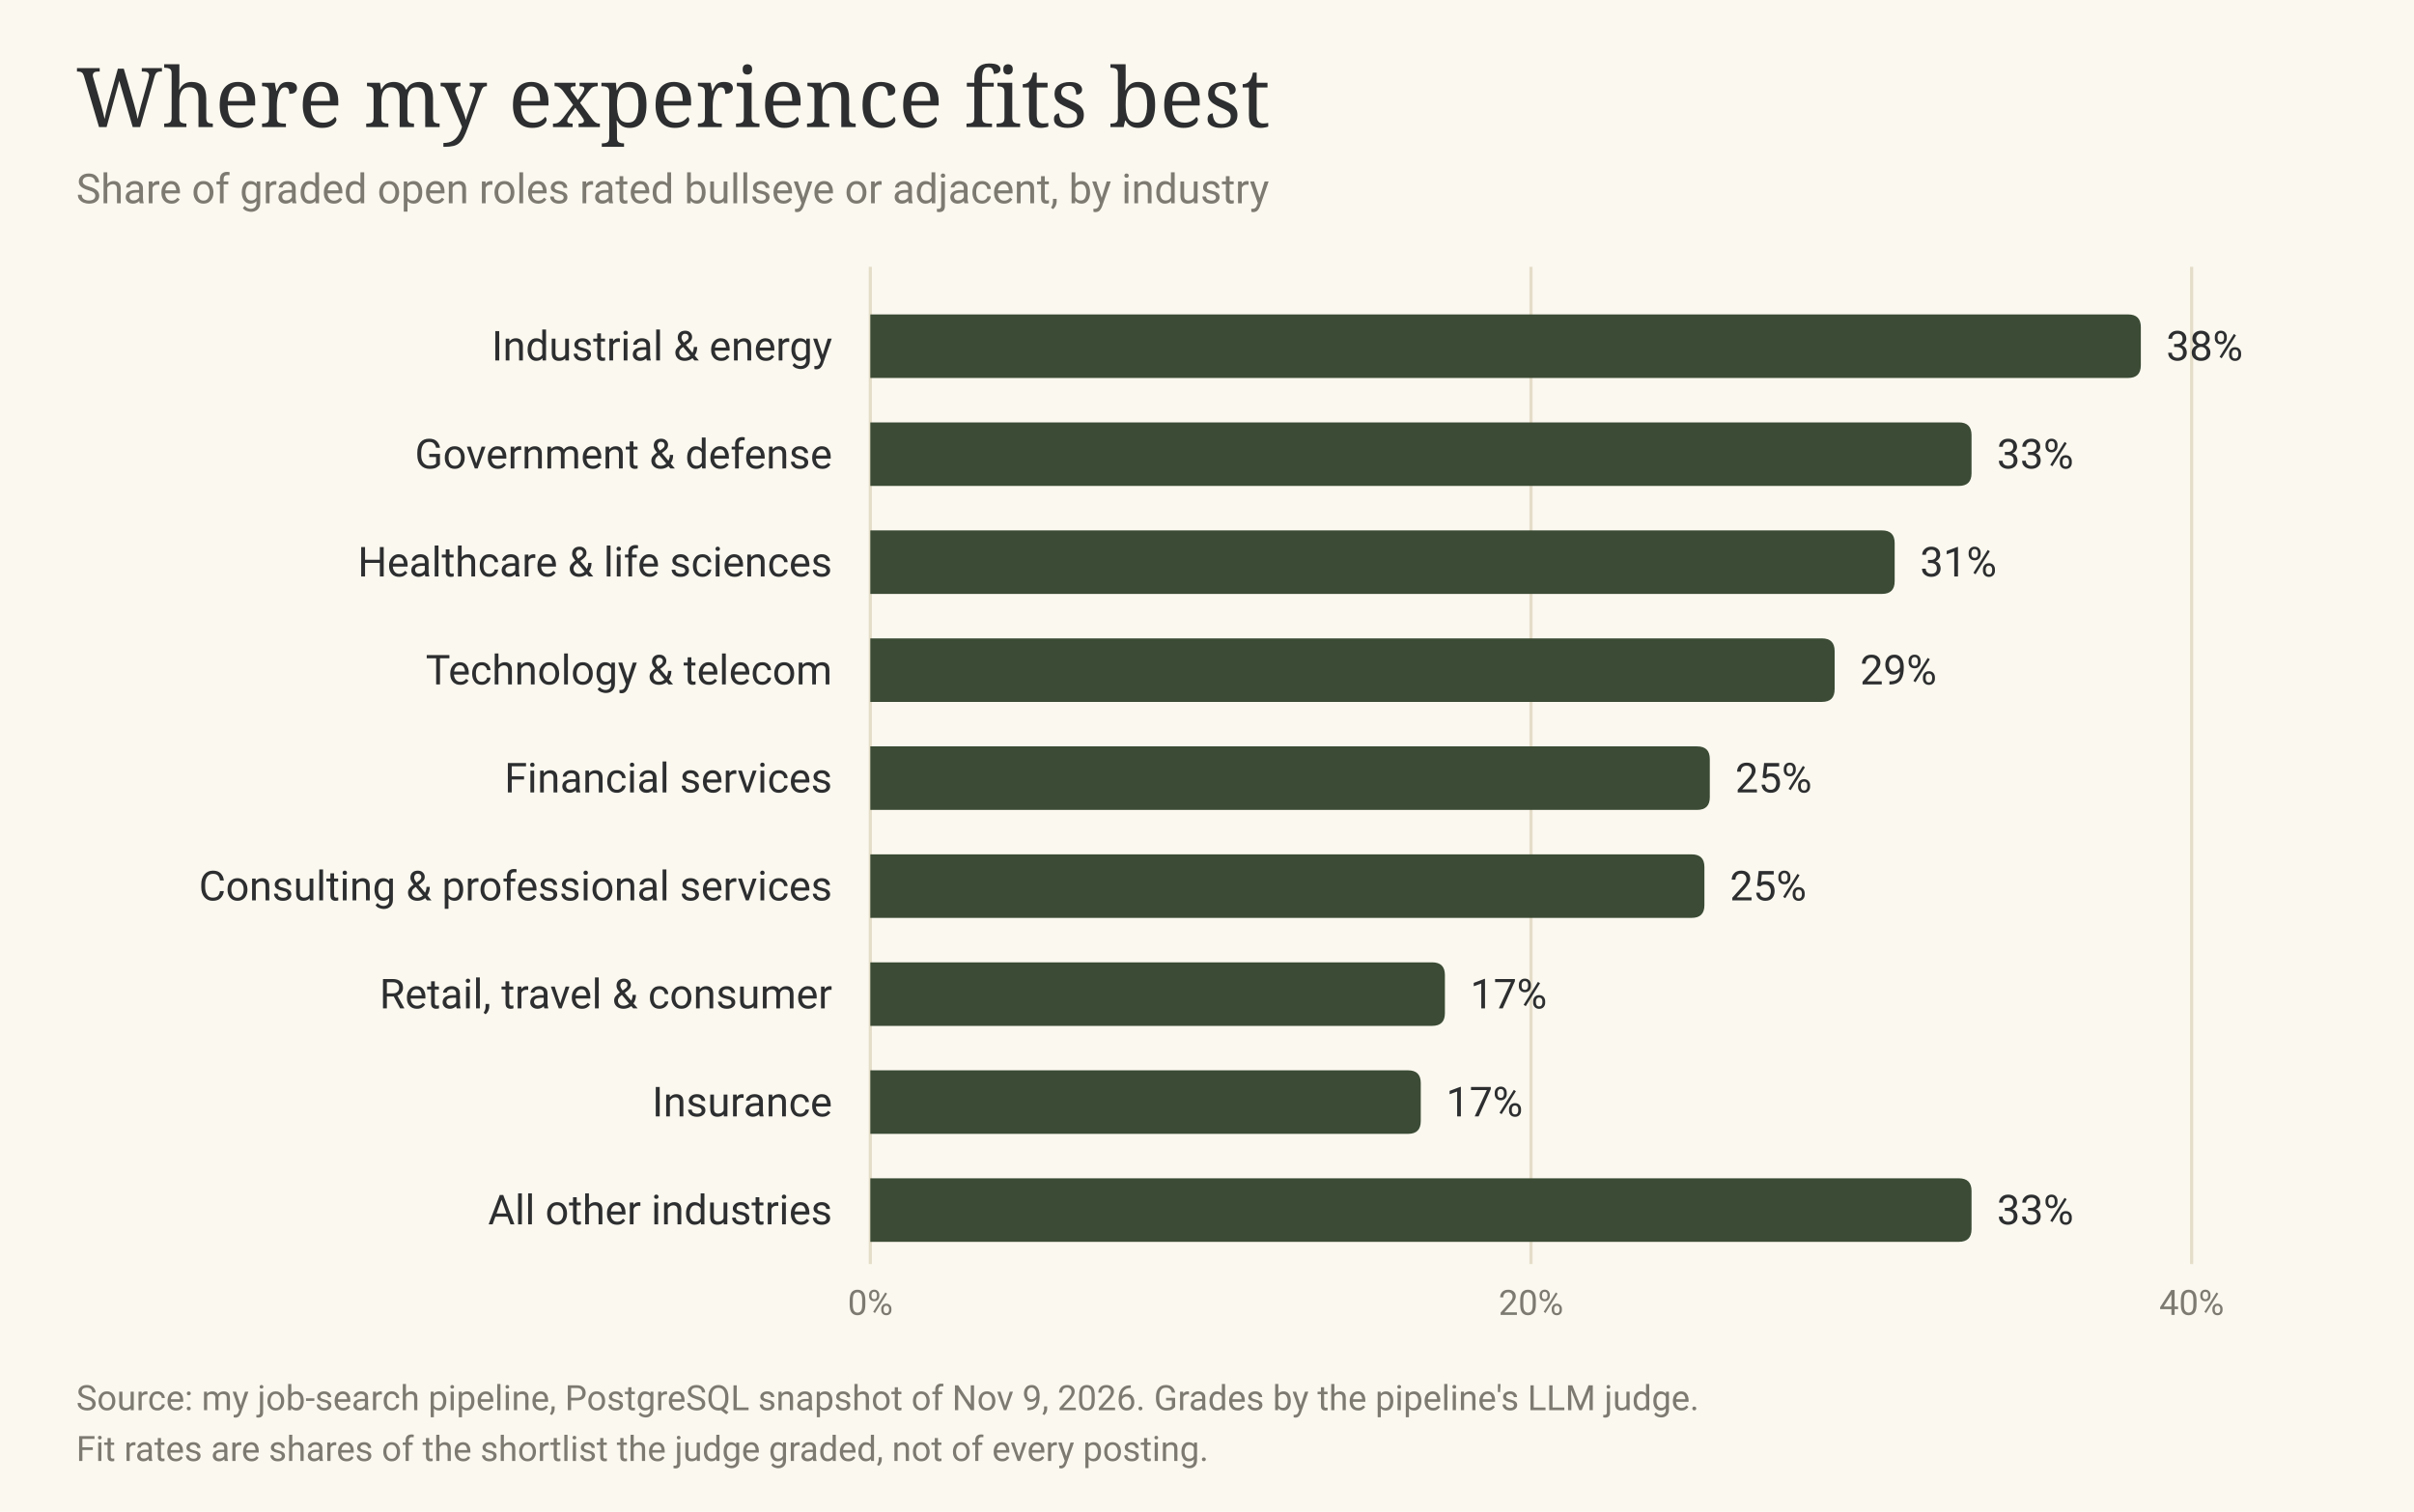
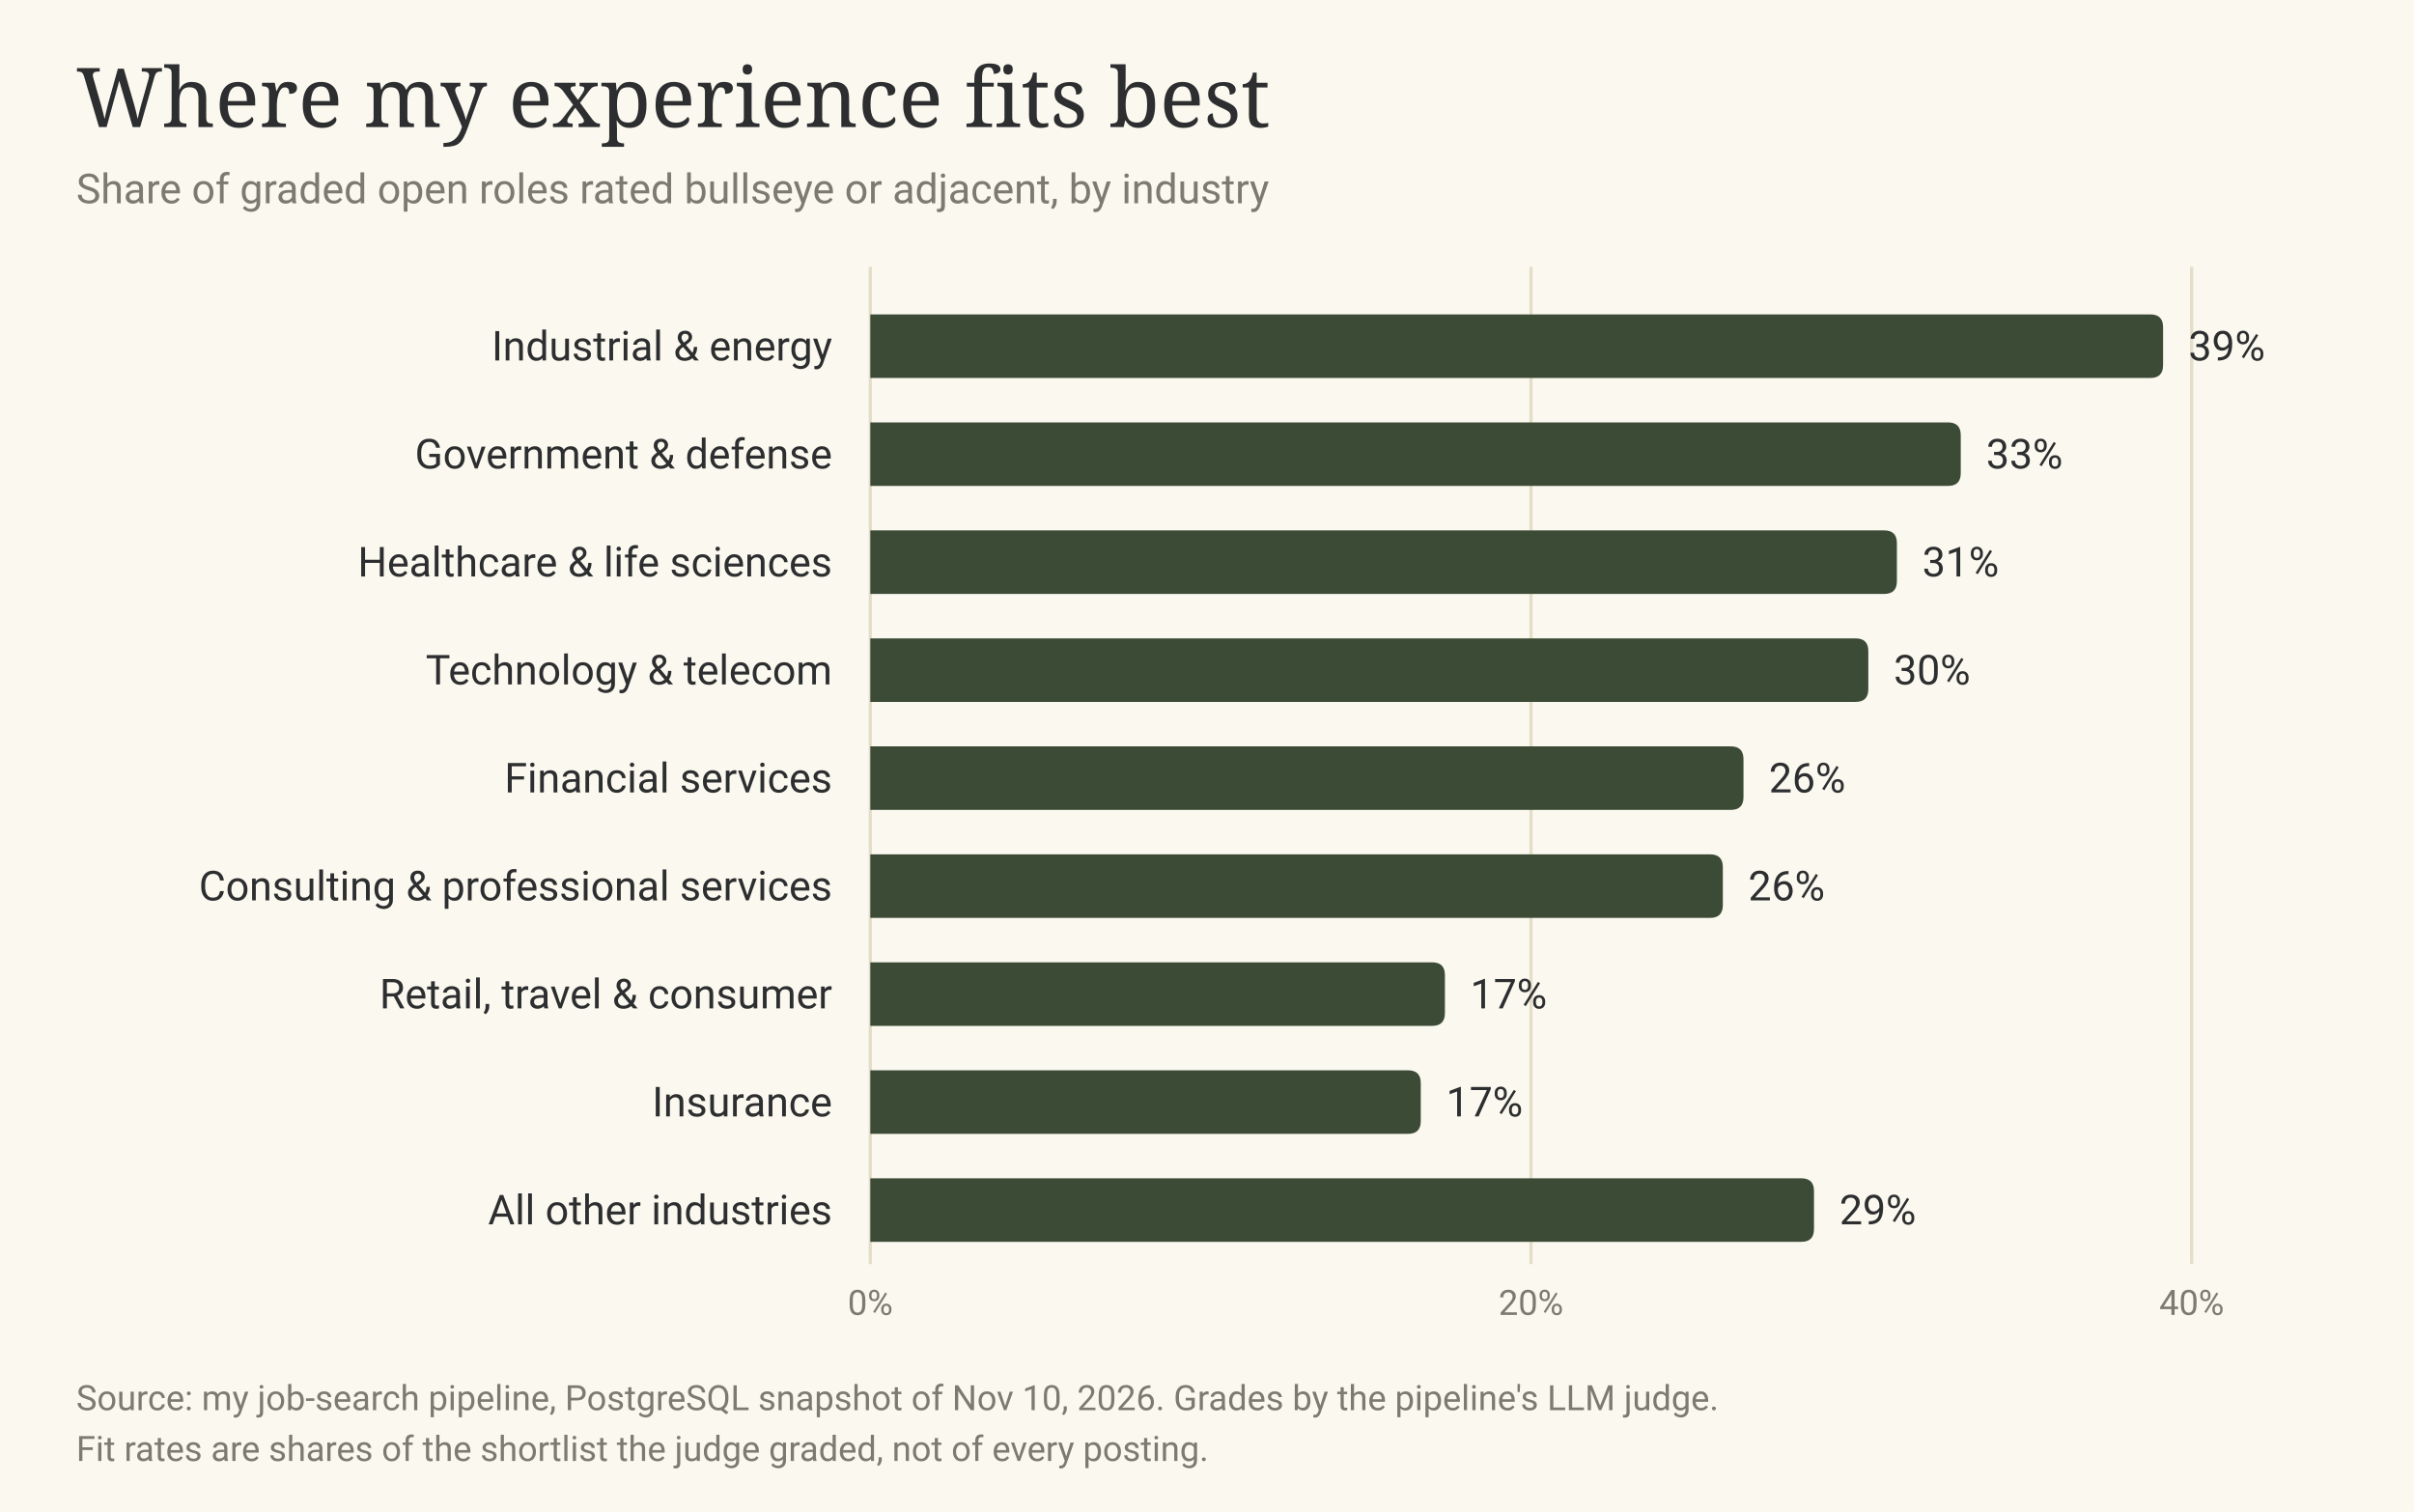
<svg xmlns="http://www.w3.org/2000/svg" viewBox="0 0 760 476" width="760" height="476" role="img" aria-labelledby="t d">
  <rect width="760" height="476" fill="#fbf8ef" />
  <text x="24" y="40" font-family="'Instrument Serif', 'Iowan Old Style', Georgia, serif" font-size="26" fill="#2c2e2f">Where my experience fits best</text>
  <text x="24" y="64" font-family="-apple-system, BlinkMacSystemFont, 'Segoe UI', Roboto, Inter, sans-serif" font-size="13" fill="#7c7a71">Share of graded open roles rated bullseye or adjacent, by industry</text>
  <line x1="274.0" y1="84" x2="274.0" y2="398" stroke="#e4ddc8" stroke-width="1" />
  <text x="274.0" y="414" text-anchor="middle" font-family="-apple-system, BlinkMacSystemFont, 'Segoe UI', Roboto, Inter, sans-serif" font-size="11" fill="#7c7a71">0%</text>
  <line x1="482.0" y1="84" x2="482.0" y2="398" stroke="#e4ddc8" stroke-width="1" />
  <text x="482.0" y="414" text-anchor="middle" font-family="-apple-system, BlinkMacSystemFont, 'Segoe UI', Roboto, Inter, sans-serif" font-size="11" fill="#7c7a71">20%</text>
  <line x1="690.0" y1="84" x2="690.0" y2="398" stroke="#e4ddc8" stroke-width="1" />
  <text x="690.0" y="414" text-anchor="middle" font-family="-apple-system, BlinkMacSystemFont, 'Segoe UI', Roboto, Inter, sans-serif" font-size="11" fill="#7c7a71">40%</text>
  <g>
    <text x="262" y="113.5" text-anchor="end" font-family="-apple-system, BlinkMacSystemFont, 'Segoe UI', Roboto, Inter, sans-serif" font-size="13" fill="#2c2e2f">Industrial &amp; energy</text>
-     <path d="M274.0,99.0H670.0Q674.0,99.0 674.0,103.0V115.0Q674.0,119.0 670.0,119.0H274.0Z" fill="#3b4b35" />
-     <text x="682.0" y="113.5" font-family="-apple-system, BlinkMacSystemFont, 'Segoe UI', Roboto, Inter, sans-serif" font-size="13" fill="#2c2e2f">38%</text>
+     <path d="M274.0,99.0H677.0Q681.0,99.0 681.0,103.0V115.0Q681.0,119.0 677.0,119.0H274.0Z" fill="#3b4b35" />
+     <text x="689.0" y="113.5" font-family="-apple-system, BlinkMacSystemFont, 'Segoe UI', Roboto, Inter, sans-serif" font-size="13" fill="#2c2e2f">39%</text>
  </g>
  <g>
    <text x="262" y="147.5" text-anchor="end" font-family="-apple-system, BlinkMacSystemFont, 'Segoe UI', Roboto, Inter, sans-serif" font-size="13" fill="#2c2e2f">Government &amp; defense</text>
-     <path d="M274.0,133.0H616.7Q620.7,133.0 620.7,137.0V149.0Q620.7,153.0 616.7,153.0H274.0Z" fill="#3b4b35" />
-     <text x="628.7" y="147.5" font-family="-apple-system, BlinkMacSystemFont, 'Segoe UI', Roboto, Inter, sans-serif" font-size="13" fill="#2c2e2f">33%</text>
+     <path d="M274.0,133.0H613.3Q617.3,133.0 617.3,137.0V149.0Q617.3,153.0 613.3,153.0H274.0Z" fill="#3b4b35" />
+     <text x="625.3" y="147.5" font-family="-apple-system, BlinkMacSystemFont, 'Segoe UI', Roboto, Inter, sans-serif" font-size="13" fill="#2c2e2f">33%</text>
  </g>
  <g>
    <text x="262" y="181.5" text-anchor="end" font-family="-apple-system, BlinkMacSystemFont, 'Segoe UI', Roboto, Inter, sans-serif" font-size="13" fill="#2c2e2f">Healthcare &amp; life sciences</text>
-     <path d="M274.0,167.0H592.5Q596.5,167.0 596.5,171.0V183.0Q596.5,187.0 592.5,187.0H274.0Z" fill="#3b4b35" />
-     <text x="604.5" y="181.5" font-family="-apple-system, BlinkMacSystemFont, 'Segoe UI', Roboto, Inter, sans-serif" font-size="13" fill="#2c2e2f">31%</text>
+     <path d="M274.0,167.0H593.2Q597.2,167.0 597.2,171.0V183.0Q597.2,187.0 593.2,187.0H274.0Z" fill="#3b4b35" />
+     <text x="605.2" y="181.5" font-family="-apple-system, BlinkMacSystemFont, 'Segoe UI', Roboto, Inter, sans-serif" font-size="13" fill="#2c2e2f">31%</text>
  </g>
  <g>
    <text x="262" y="215.5" text-anchor="end" font-family="-apple-system, BlinkMacSystemFont, 'Segoe UI', Roboto, Inter, sans-serif" font-size="13" fill="#2c2e2f">Technology &amp; telecom</text>
-     <path d="M274.0,201.0H573.6Q577.6,201.0 577.6,205.0V217.0Q577.6,221.0 573.6,221.0H274.0Z" fill="#3b4b35" />
-     <text x="585.6" y="215.5" font-family="-apple-system, BlinkMacSystemFont, 'Segoe UI', Roboto, Inter, sans-serif" font-size="13" fill="#2c2e2f">29%</text>
+     <path d="M274.0,201.0H584.2Q588.2,201.0 588.2,205.0V217.0Q588.2,221.0 584.2,221.0H274.0Z" fill="#3b4b35" />
+     <text x="596.2" y="215.5" font-family="-apple-system, BlinkMacSystemFont, 'Segoe UI', Roboto, Inter, sans-serif" font-size="13" fill="#2c2e2f">30%</text>
  </g>
  <g>
    <text x="262" y="249.5" text-anchor="end" font-family="-apple-system, BlinkMacSystemFont, 'Segoe UI', Roboto, Inter, sans-serif" font-size="13" fill="#2c2e2f">Financial services</text>
-     <path d="M274.0,235.0H534.3Q538.3,235.0 538.3,239.0V251.0Q538.3,255.0 534.3,255.0H274.0Z" fill="#3b4b35" />
-     <text x="546.3" y="249.5" font-family="-apple-system, BlinkMacSystemFont, 'Segoe UI', Roboto, Inter, sans-serif" font-size="13" fill="#2c2e2f">25%</text>
+     <path d="M274.0,235.0H544.9Q548.9,235.0 548.9,239.0V251.0Q548.9,255.0 544.9,255.0H274.0Z" fill="#3b4b35" />
+     <text x="556.9" y="249.5" font-family="-apple-system, BlinkMacSystemFont, 'Segoe UI', Roboto, Inter, sans-serif" font-size="13" fill="#2c2e2f">26%</text>
  </g>
  <g>
    <text x="262" y="283.5" text-anchor="end" font-family="-apple-system, BlinkMacSystemFont, 'Segoe UI', Roboto, Inter, sans-serif" font-size="13" fill="#2c2e2f">Consulting &amp; professional services</text>
-     <path d="M274.0,269.0H532.6Q536.6,269.0 536.6,273.0V285.0Q536.6,289.0 532.6,289.0H274.0Z" fill="#3b4b35" />
-     <text x="544.6" y="283.5" font-family="-apple-system, BlinkMacSystemFont, 'Segoe UI', Roboto, Inter, sans-serif" font-size="13" fill="#2c2e2f">25%</text>
+     <path d="M274.0,269.0H538.4Q542.4,269.0 542.4,273.0V285.0Q542.4,289.0 538.4,289.0H274.0Z" fill="#3b4b35" />
+     <text x="550.4" y="283.5" font-family="-apple-system, BlinkMacSystemFont, 'Segoe UI', Roboto, Inter, sans-serif" font-size="13" fill="#2c2e2f">26%</text>
  </g>
  <g>
    <text x="262" y="317.5" text-anchor="end" font-family="-apple-system, BlinkMacSystemFont, 'Segoe UI', Roboto, Inter, sans-serif" font-size="13" fill="#2c2e2f">Retail, travel &amp; consumer</text>
    <path d="M274.0,303.0H450.9Q454.9,303.0 454.9,307.0V319.0Q454.9,323.0 450.9,323.0H274.0Z" fill="#3b4b35" />
    <text x="462.9" y="317.5" font-family="-apple-system, BlinkMacSystemFont, 'Segoe UI', Roboto, Inter, sans-serif" font-size="13" fill="#2c2e2f">17%</text>
  </g>
  <g>
    <text x="262" y="351.5" text-anchor="end" font-family="-apple-system, BlinkMacSystemFont, 'Segoe UI', Roboto, Inter, sans-serif" font-size="13" fill="#2c2e2f">Insurance</text>
    <path d="M274.0,337.0H443.3Q447.3,337.0 447.3,341.0V353.0Q447.3,357.0 443.3,357.0H274.0Z" fill="#3b4b35" />
    <text x="455.3" y="351.5" font-family="-apple-system, BlinkMacSystemFont, 'Segoe UI', Roboto, Inter, sans-serif" font-size="13" fill="#2c2e2f">17%</text>
  </g>
  <g>
    <text x="262" y="385.5" text-anchor="end" font-family="-apple-system, BlinkMacSystemFont, 'Segoe UI', Roboto, Inter, sans-serif" font-size="13" fill="#2c2e2f">All other industries</text>
-     <path d="M274.0,371.0H616.7Q620.7,371.0 620.7,375.0V387.0Q620.7,391.0 616.7,391.0H274.0Z" fill="#3b4b35" />
-     <text x="628.7" y="385.5" font-family="-apple-system, BlinkMacSystemFont, 'Segoe UI', Roboto, Inter, sans-serif" font-size="13" fill="#2c2e2f">33%</text>
+     <path d="M274.0,371.0H567.1Q571.1,371.0 571.1,375.0V387.0Q571.1,391.0 567.1,391.0H274.0Z" fill="#3b4b35" />
+     <text x="579.1" y="385.5" font-family="-apple-system, BlinkMacSystemFont, 'Segoe UI', Roboto, Inter, sans-serif" font-size="13" fill="#2c2e2f">29%</text>
  </g>
-   <text x="24" y="444" font-family="-apple-system, BlinkMacSystemFont, 'Segoe UI', Roboto, Inter, sans-serif" font-size="11" fill="#7c7a71">Source: my job-search pipeline, PostgreSQL snapshot of Nov 9, 2026. Grades by the pipeline's LLM judge.</text>
+   <text x="24" y="444" font-family="-apple-system, BlinkMacSystemFont, 'Segoe UI', Roboto, Inter, sans-serif" font-size="11" fill="#7c7a71">Source: my job-search pipeline, PostgreSQL snapshot of Nov 10, 2026. Grades by the pipeline's LLM judge.</text>
  <text x="24" y="460" font-family="-apple-system, BlinkMacSystemFont, 'Segoe UI', Roboto, Inter, sans-serif" font-size="11" fill="#7c7a71">Fit rates are shares of the shortlist the judge graded, not of every posting.</text>
</svg>
